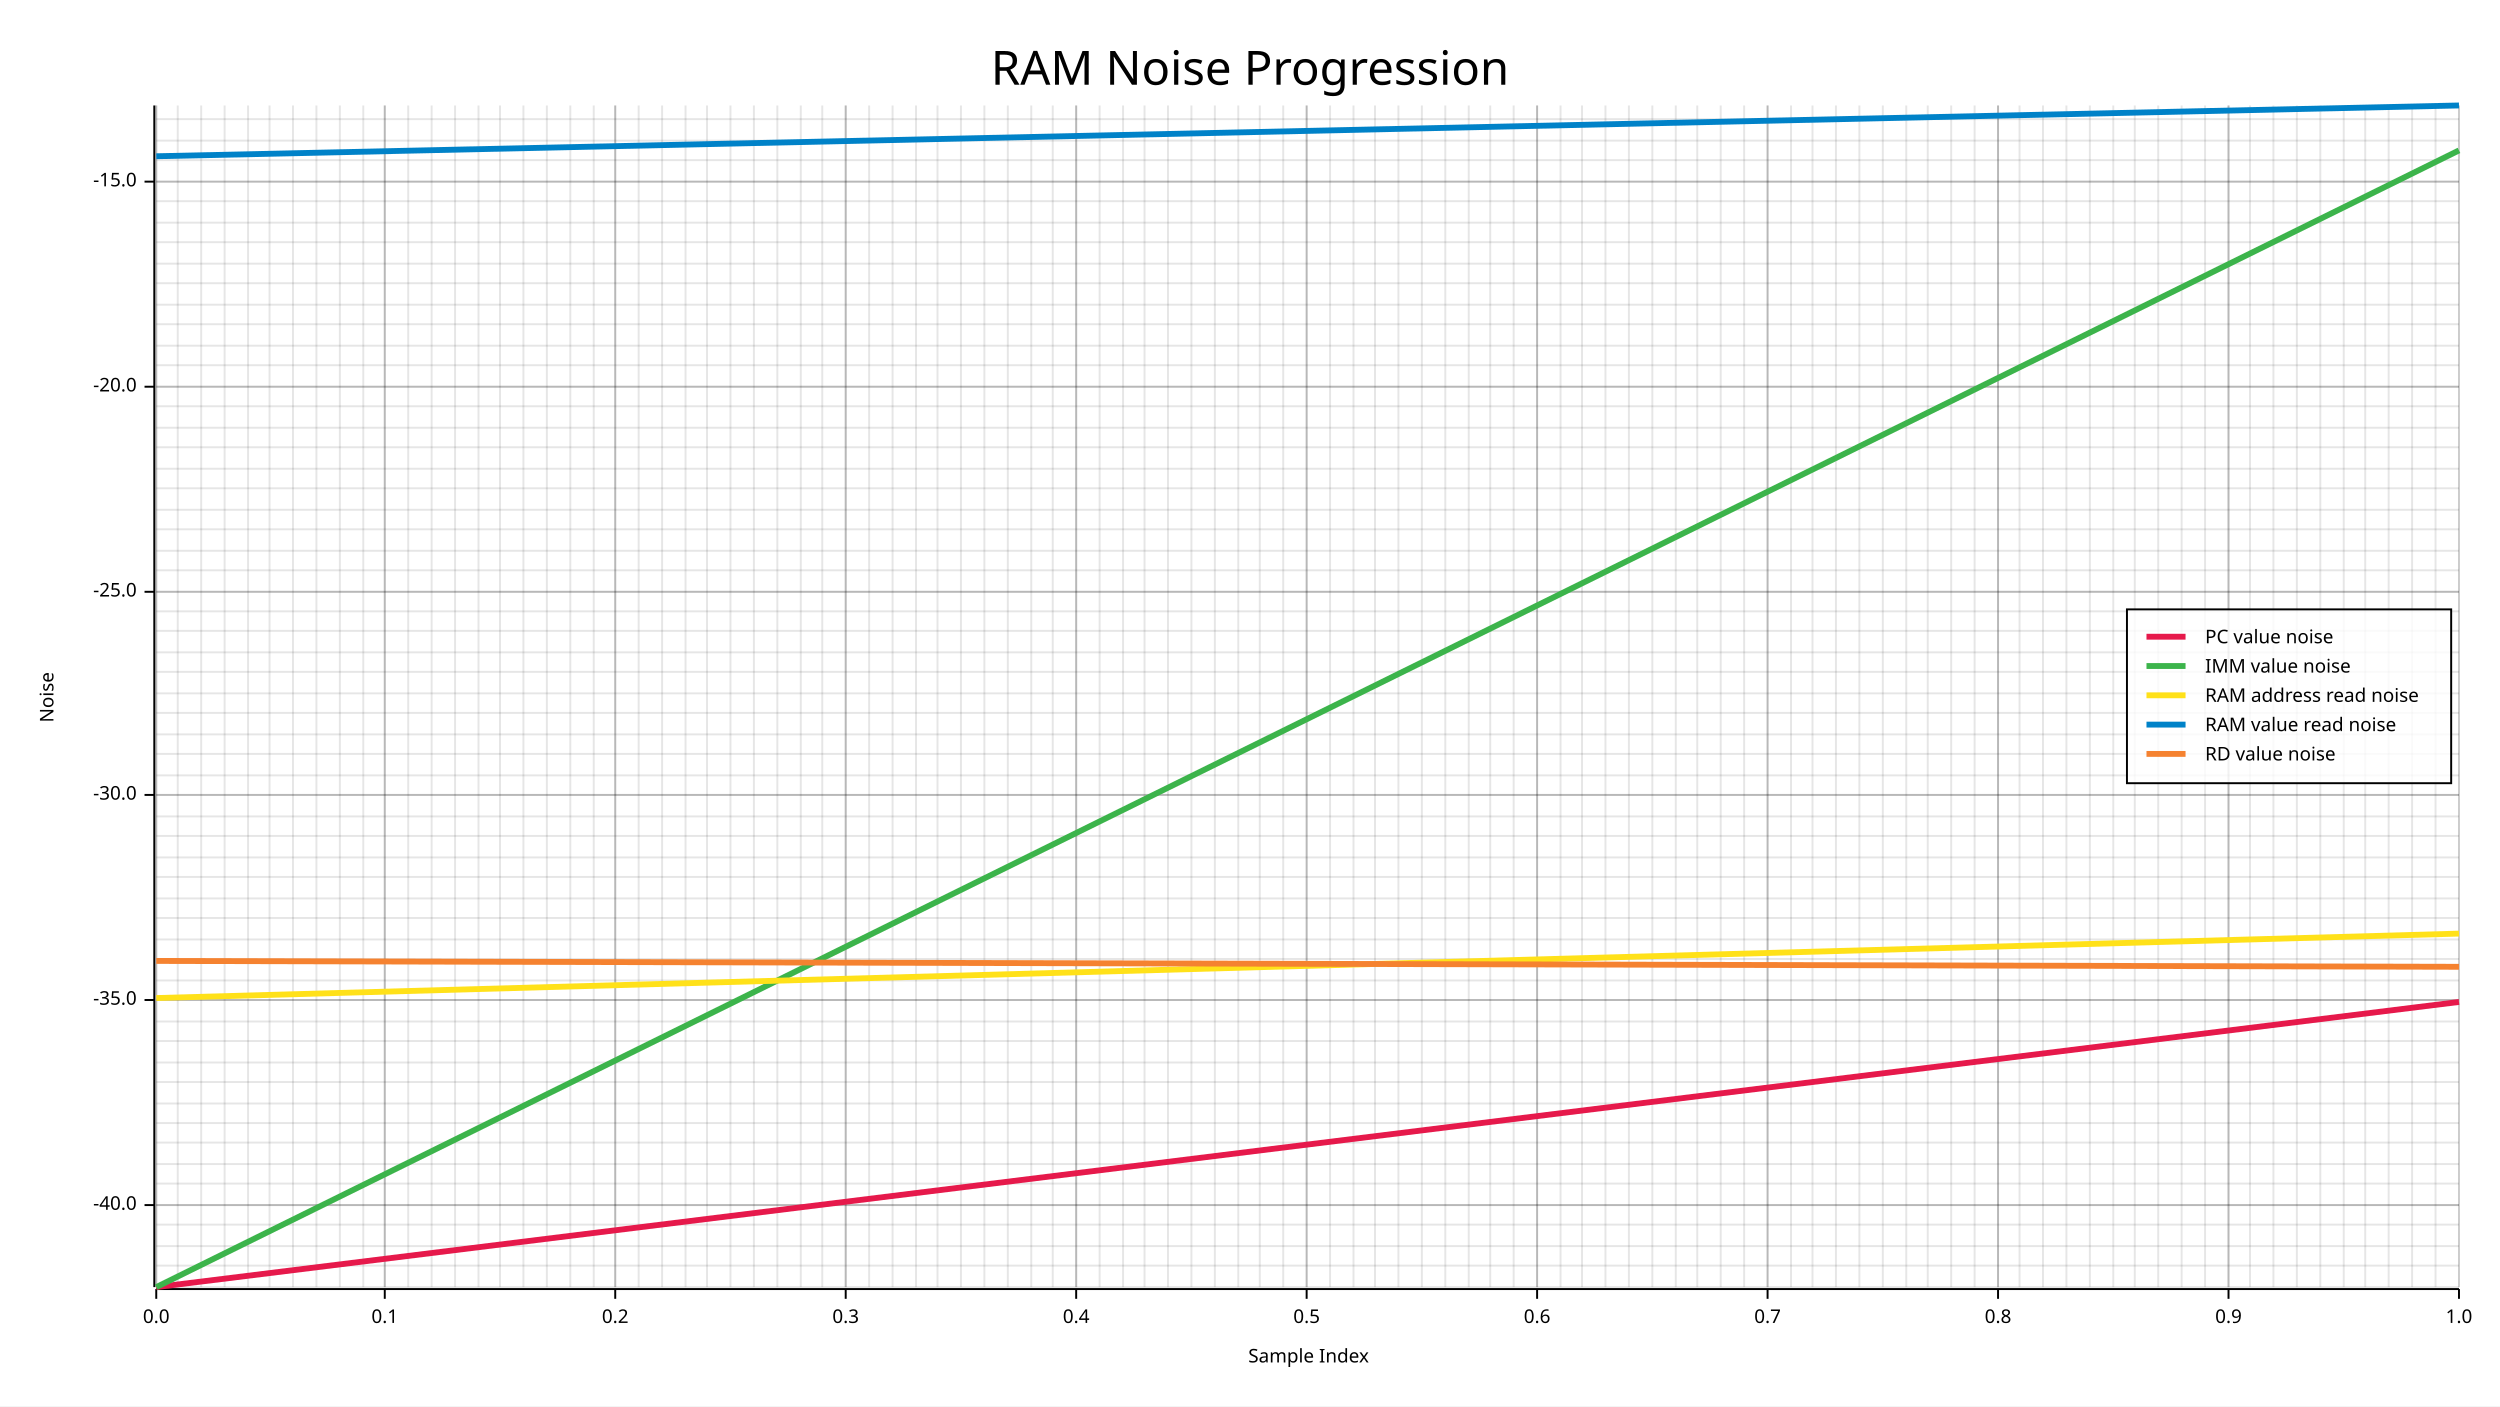
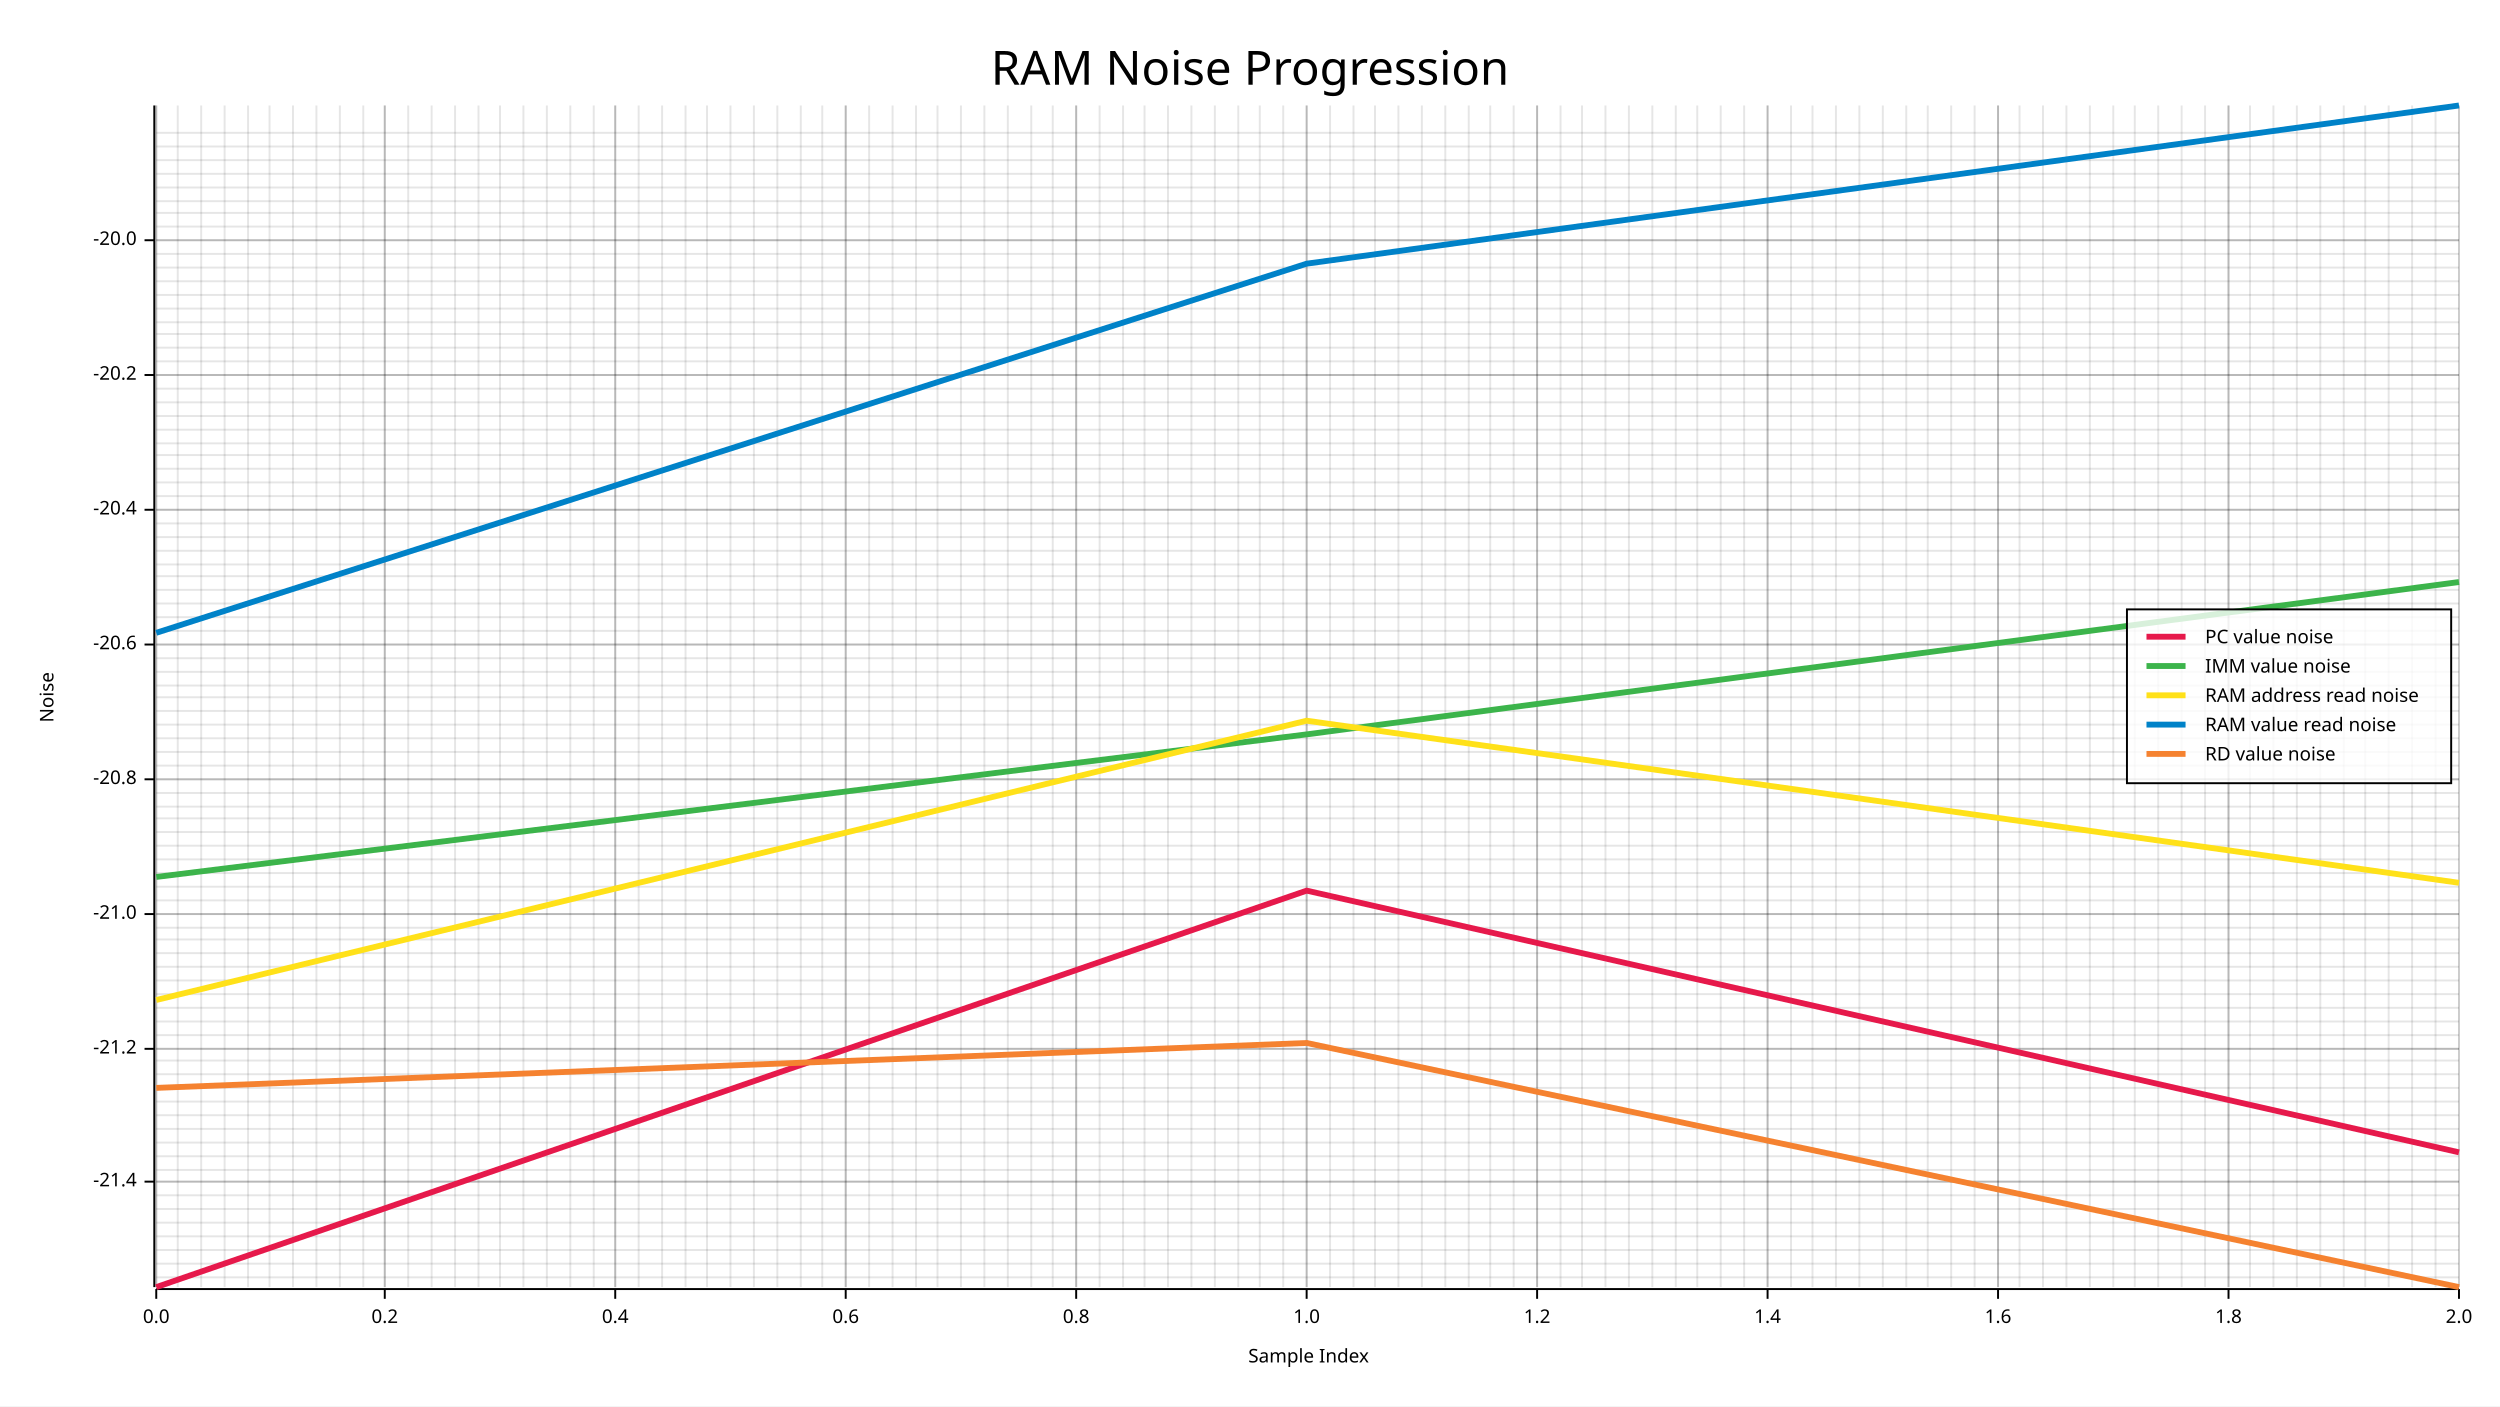
<svg xmlns="http://www.w3.org/2000/svg" width="1280" height="720" viewBox="0 0 1280 720">
  <rect x="0" y="0" width="1280" height="720" opacity="1" fill="#FFFFFF" stroke="none" />
  <text x="640" y="25" dy="0.76em" text-anchor="middle" font-family="sans-serif" font-size="24.194" opacity="1" fill="#000000">
RAM Noise Progression
</text>
  <line opacity="0.1" stroke="#000000" stroke-width="1" x1="80" y1="659" x2="80" y2="54" />
  <line opacity="0.1" stroke="#000000" stroke-width="1" x1="91" y1="659" x2="91" y2="54" />
  <line opacity="0.1" stroke="#000000" stroke-width="1" x1="103" y1="659" x2="103" y2="54" />
  <line opacity="0.1" stroke="#000000" stroke-width="1" x1="115" y1="659" x2="115" y2="54" />
  <line opacity="0.1" stroke="#000000" stroke-width="1" x1="127" y1="659" x2="127" y2="54" />
  <line opacity="0.1" stroke="#000000" stroke-width="1" x1="138" y1="659" x2="138" y2="54" />
  <line opacity="0.1" stroke="#000000" stroke-width="1" x1="150" y1="659" x2="150" y2="54" />
  <line opacity="0.1" stroke="#000000" stroke-width="1" x1="162" y1="659" x2="162" y2="54" />
  <line opacity="0.1" stroke="#000000" stroke-width="1" x1="174" y1="659" x2="174" y2="54" />
  <line opacity="0.1" stroke="#000000" stroke-width="1" x1="186" y1="659" x2="186" y2="54" />
  <line opacity="0.1" stroke="#000000" stroke-width="1" x1="197" y1="659" x2="197" y2="54" />
  <line opacity="0.1" stroke="#000000" stroke-width="1" x1="209" y1="659" x2="209" y2="54" />
  <line opacity="0.1" stroke="#000000" stroke-width="1" x1="221" y1="659" x2="221" y2="54" />
  <line opacity="0.1" stroke="#000000" stroke-width="1" x1="233" y1="659" x2="233" y2="54" />
  <line opacity="0.1" stroke="#000000" stroke-width="1" x1="245" y1="659" x2="245" y2="54" />
  <line opacity="0.1" stroke="#000000" stroke-width="1" x1="256" y1="659" x2="256" y2="54" />
  <line opacity="0.1" stroke="#000000" stroke-width="1" x1="268" y1="659" x2="268" y2="54" />
  <line opacity="0.1" stroke="#000000" stroke-width="1" x1="280" y1="659" x2="280" y2="54" />
  <line opacity="0.1" stroke="#000000" stroke-width="1" x1="292" y1="659" x2="292" y2="54" />
  <line opacity="0.1" stroke="#000000" stroke-width="1" x1="304" y1="659" x2="304" y2="54" />
  <line opacity="0.1" stroke="#000000" stroke-width="1" x1="315" y1="659" x2="315" y2="54" />
  <line opacity="0.1" stroke="#000000" stroke-width="1" x1="327" y1="659" x2="327" y2="54" />
  <line opacity="0.1" stroke="#000000" stroke-width="1" x1="339" y1="659" x2="339" y2="54" />
  <line opacity="0.1" stroke="#000000" stroke-width="1" x1="351" y1="659" x2="351" y2="54" />
  <line opacity="0.1" stroke="#000000" stroke-width="1" x1="362" y1="659" x2="362" y2="54" />
  <line opacity="0.1" stroke="#000000" stroke-width="1" x1="374" y1="659" x2="374" y2="54" />
  <line opacity="0.1" stroke="#000000" stroke-width="1" x1="386" y1="659" x2="386" y2="54" />
  <line opacity="0.1" stroke="#000000" stroke-width="1" x1="398" y1="659" x2="398" y2="54" />
  <line opacity="0.1" stroke="#000000" stroke-width="1" x1="410" y1="659" x2="410" y2="54" />
  <line opacity="0.1" stroke="#000000" stroke-width="1" x1="421" y1="659" x2="421" y2="54" />
  <line opacity="0.1" stroke="#000000" stroke-width="1" x1="433" y1="659" x2="433" y2="54" />
  <line opacity="0.1" stroke="#000000" stroke-width="1" x1="445" y1="659" x2="445" y2="54" />
  <line opacity="0.1" stroke="#000000" stroke-width="1" x1="457" y1="659" x2="457" y2="54" />
  <line opacity="0.1" stroke="#000000" stroke-width="1" x1="469" y1="659" x2="469" y2="54" />
  <line opacity="0.1" stroke="#000000" stroke-width="1" x1="480" y1="659" x2="480" y2="54" />
  <line opacity="0.1" stroke="#000000" stroke-width="1" x1="492" y1="659" x2="492" y2="54" />
  <line opacity="0.1" stroke="#000000" stroke-width="1" x1="504" y1="659" x2="504" y2="54" />
  <line opacity="0.1" stroke="#000000" stroke-width="1" x1="516" y1="659" x2="516" y2="54" />
  <line opacity="0.1" stroke="#000000" stroke-width="1" x1="528" y1="659" x2="528" y2="54" />
  <line opacity="0.1" stroke="#000000" stroke-width="1" x1="539" y1="659" x2="539" y2="54" />
  <line opacity="0.1" stroke="#000000" stroke-width="1" x1="551" y1="659" x2="551" y2="54" />
  <line opacity="0.1" stroke="#000000" stroke-width="1" x1="563" y1="659" x2="563" y2="54" />
  <line opacity="0.1" stroke="#000000" stroke-width="1" x1="575" y1="659" x2="575" y2="54" />
  <line opacity="0.1" stroke="#000000" stroke-width="1" x1="586" y1="659" x2="586" y2="54" />
  <line opacity="0.1" stroke="#000000" stroke-width="1" x1="598" y1="659" x2="598" y2="54" />
  <line opacity="0.1" stroke="#000000" stroke-width="1" x1="610" y1="659" x2="610" y2="54" />
  <line opacity="0.1" stroke="#000000" stroke-width="1" x1="622" y1="659" x2="622" y2="54" />
  <line opacity="0.1" stroke="#000000" stroke-width="1" x1="634" y1="659" x2="634" y2="54" />
  <line opacity="0.1" stroke="#000000" stroke-width="1" x1="645" y1="659" x2="645" y2="54" />
  <line opacity="0.1" stroke="#000000" stroke-width="1" x1="657" y1="659" x2="657" y2="54" />
  <line opacity="0.1" stroke="#000000" stroke-width="1" x1="669" y1="659" x2="669" y2="54" />
  <line opacity="0.1" stroke="#000000" stroke-width="1" x1="681" y1="659" x2="681" y2="54" />
  <line opacity="0.1" stroke="#000000" stroke-width="1" x1="693" y1="659" x2="693" y2="54" />
  <line opacity="0.1" stroke="#000000" stroke-width="1" x1="704" y1="659" x2="704" y2="54" />
  <line opacity="0.1" stroke="#000000" stroke-width="1" x1="716" y1="659" x2="716" y2="54" />
  <line opacity="0.1" stroke="#000000" stroke-width="1" x1="728" y1="659" x2="728" y2="54" />
  <line opacity="0.1" stroke="#000000" stroke-width="1" x1="740" y1="659" x2="740" y2="54" />
  <line opacity="0.1" stroke="#000000" stroke-width="1" x1="752" y1="659" x2="752" y2="54" />
  <line opacity="0.1" stroke="#000000" stroke-width="1" x1="763" y1="659" x2="763" y2="54" />
  <line opacity="0.1" stroke="#000000" stroke-width="1" x1="775" y1="659" x2="775" y2="54" />
  <line opacity="0.1" stroke="#000000" stroke-width="1" x1="787" y1="659" x2="787" y2="54" />
  <line opacity="0.1" stroke="#000000" stroke-width="1" x1="799" y1="659" x2="799" y2="54" />
  <line opacity="0.1" stroke="#000000" stroke-width="1" x1="810" y1="659" x2="810" y2="54" />
  <line opacity="0.1" stroke="#000000" stroke-width="1" x1="822" y1="659" x2="822" y2="54" />
  <line opacity="0.1" stroke="#000000" stroke-width="1" x1="834" y1="659" x2="834" y2="54" />
  <line opacity="0.1" stroke="#000000" stroke-width="1" x1="846" y1="659" x2="846" y2="54" />
  <line opacity="0.1" stroke="#000000" stroke-width="1" x1="858" y1="659" x2="858" y2="54" />
  <line opacity="0.1" stroke="#000000" stroke-width="1" x1="869" y1="659" x2="869" y2="54" />
  <line opacity="0.1" stroke="#000000" stroke-width="1" x1="881" y1="659" x2="881" y2="54" />
  <line opacity="0.1" stroke="#000000" stroke-width="1" x1="893" y1="659" x2="893" y2="54" />
  <line opacity="0.1" stroke="#000000" stroke-width="1" x1="905" y1="659" x2="905" y2="54" />
  <line opacity="0.1" stroke="#000000" stroke-width="1" x1="917" y1="659" x2="917" y2="54" />
  <line opacity="0.1" stroke="#000000" stroke-width="1" x1="928" y1="659" x2="928" y2="54" />
  <line opacity="0.1" stroke="#000000" stroke-width="1" x1="940" y1="659" x2="940" y2="54" />
  <line opacity="0.1" stroke="#000000" stroke-width="1" x1="952" y1="659" x2="952" y2="54" />
  <line opacity="0.1" stroke="#000000" stroke-width="1" x1="964" y1="659" x2="964" y2="54" />
  <line opacity="0.1" stroke="#000000" stroke-width="1" x1="976" y1="659" x2="976" y2="54" />
  <line opacity="0.1" stroke="#000000" stroke-width="1" x1="987" y1="659" x2="987" y2="54" />
  <line opacity="0.1" stroke="#000000" stroke-width="1" x1="999" y1="659" x2="999" y2="54" />
  <line opacity="0.1" stroke="#000000" stroke-width="1" x1="1011" y1="659" x2="1011" y2="54" />
  <line opacity="0.1" stroke="#000000" stroke-width="1" x1="1023" y1="659" x2="1023" y2="54" />
  <line opacity="0.1" stroke="#000000" stroke-width="1" x1="1034" y1="659" x2="1034" y2="54" />
  <line opacity="0.1" stroke="#000000" stroke-width="1" x1="1046" y1="659" x2="1046" y2="54" />
  <line opacity="0.1" stroke="#000000" stroke-width="1" x1="1058" y1="659" x2="1058" y2="54" />
  <line opacity="0.1" stroke="#000000" stroke-width="1" x1="1070" y1="659" x2="1070" y2="54" />
  <line opacity="0.1" stroke="#000000" stroke-width="1" x1="1082" y1="659" x2="1082" y2="54" />
  <line opacity="0.1" stroke="#000000" stroke-width="1" x1="1093" y1="659" x2="1093" y2="54" />
  <line opacity="0.1" stroke="#000000" stroke-width="1" x1="1105" y1="659" x2="1105" y2="54" />
  <line opacity="0.1" stroke="#000000" stroke-width="1" x1="1117" y1="659" x2="1117" y2="54" />
  <line opacity="0.1" stroke="#000000" stroke-width="1" x1="1129" y1="659" x2="1129" y2="54" />
  <line opacity="0.1" stroke="#000000" stroke-width="1" x1="1141" y1="659" x2="1141" y2="54" />
  <line opacity="0.1" stroke="#000000" stroke-width="1" x1="1152" y1="659" x2="1152" y2="54" />
  <line opacity="0.1" stroke="#000000" stroke-width="1" x1="1164" y1="659" x2="1164" y2="54" />
  <line opacity="0.1" stroke="#000000" stroke-width="1" x1="1176" y1="659" x2="1176" y2="54" />
  <line opacity="0.1" stroke="#000000" stroke-width="1" x1="1188" y1="659" x2="1188" y2="54" />
  <line opacity="0.1" stroke="#000000" stroke-width="1" x1="1200" y1="659" x2="1200" y2="54" />
  <line opacity="0.1" stroke="#000000" stroke-width="1" x1="1211" y1="659" x2="1211" y2="54" />
  <line opacity="0.1" stroke="#000000" stroke-width="1" x1="1223" y1="659" x2="1223" y2="54" />
  <line opacity="0.1" stroke="#000000" stroke-width="1" x1="1235" y1="659" x2="1235" y2="54" />
  <line opacity="0.1" stroke="#000000" stroke-width="1" x1="1247" y1="659" x2="1247" y2="54" />
-   <line opacity="0.1" stroke="#000000" stroke-width="1" x1="80" y1="659" x2="1259" y2="659" />
-   <line opacity="0.1" stroke="#000000" stroke-width="1" x1="80" y1="648" x2="1259" y2="648" />
-   <line opacity="0.1" stroke="#000000" stroke-width="1" x1="80" y1="638" x2="1259" y2="638" />
-   <line opacity="0.1" stroke="#000000" stroke-width="1" x1="80" y1="627" x2="1259" y2="627" />
-   <line opacity="0.1" stroke="#000000" stroke-width="1" x1="80" y1="617" x2="1259" y2="617" />
-   <line opacity="0.1" stroke="#000000" stroke-width="1" x1="80" y1="606" x2="1259" y2="606" />
-   <line opacity="0.1" stroke="#000000" stroke-width="1" x1="80" y1="596" x2="1259" y2="596" />
+   <line opacity="0.1" stroke="#000000" stroke-width="1" x1="80" y1="654" x2="1259" y2="654" />
+   <line opacity="0.1" stroke="#000000" stroke-width="1" x1="80" y1="647" x2="1259" y2="647" />
+   <line opacity="0.1" stroke="#000000" stroke-width="1" x1="80" y1="640" x2="1259" y2="640" />
+   <line opacity="0.1" stroke="#000000" stroke-width="1" x1="80" y1="633" x2="1259" y2="633" />
+   <line opacity="0.1" stroke="#000000" stroke-width="1" x1="80" y1="626" x2="1259" y2="626" />
+   <line opacity="0.1" stroke="#000000" stroke-width="1" x1="80" y1="619" x2="1259" y2="619" />
+   <line opacity="0.1" stroke="#000000" stroke-width="1" x1="80" y1="612" x2="1259" y2="612" />
+   <line opacity="0.1" stroke="#000000" stroke-width="1" x1="80" y1="605" x2="1259" y2="605" />
+   <line opacity="0.1" stroke="#000000" stroke-width="1" x1="80" y1="599" x2="1259" y2="599" />
+   <line opacity="0.1" stroke="#000000" stroke-width="1" x1="80" y1="592" x2="1259" y2="592" />
  <line opacity="0.1" stroke="#000000" stroke-width="1" x1="80" y1="585" x2="1259" y2="585" />
-   <line opacity="0.1" stroke="#000000" stroke-width="1" x1="80" y1="575" x2="1259" y2="575" />
-   <line opacity="0.1" stroke="#000000" stroke-width="1" x1="80" y1="565" x2="1259" y2="565" />
-   <line opacity="0.1" stroke="#000000" stroke-width="1" x1="80" y1="554" x2="1259" y2="554" />
-   <line opacity="0.1" stroke="#000000" stroke-width="1" x1="80" y1="544" x2="1259" y2="544" />
-   <line opacity="0.1" stroke="#000000" stroke-width="1" x1="80" y1="533" x2="1259" y2="533" />
+   <line opacity="0.1" stroke="#000000" stroke-width="1" x1="80" y1="578" x2="1259" y2="578" />
+   <line opacity="0.1" stroke="#000000" stroke-width="1" x1="80" y1="571" x2="1259" y2="571" />
+   <line opacity="0.1" stroke="#000000" stroke-width="1" x1="80" y1="564" x2="1259" y2="564" />
+   <line opacity="0.1" stroke="#000000" stroke-width="1" x1="80" y1="557" x2="1259" y2="557" />
+   <line opacity="0.1" stroke="#000000" stroke-width="1" x1="80" y1="550" x2="1259" y2="550" />
+   <line opacity="0.1" stroke="#000000" stroke-width="1" x1="80" y1="543" x2="1259" y2="543" />
+   <line opacity="0.1" stroke="#000000" stroke-width="1" x1="80" y1="537" x2="1259" y2="537" />
+   <line opacity="0.1" stroke="#000000" stroke-width="1" x1="80" y1="530" x2="1259" y2="530" />
  <line opacity="0.1" stroke="#000000" stroke-width="1" x1="80" y1="523" x2="1259" y2="523" />
-   <line opacity="0.1" stroke="#000000" stroke-width="1" x1="80" y1="512" x2="1259" y2="512" />
+   <line opacity="0.1" stroke="#000000" stroke-width="1" x1="80" y1="516" x2="1259" y2="516" />
+   <line opacity="0.1" stroke="#000000" stroke-width="1" x1="80" y1="509" x2="1259" y2="509" />
  <line opacity="0.1" stroke="#000000" stroke-width="1" x1="80" y1="502" x2="1259" y2="502" />
-   <line opacity="0.1" stroke="#000000" stroke-width="1" x1="80" y1="491" x2="1259" y2="491" />
+   <line opacity="0.1" stroke="#000000" stroke-width="1" x1="80" y1="495" x2="1259" y2="495" />
+   <line opacity="0.1" stroke="#000000" stroke-width="1" x1="80" y1="488" x2="1259" y2="488" />
  <line opacity="0.1" stroke="#000000" stroke-width="1" x1="80" y1="481" x2="1259" y2="481" />
-   <line opacity="0.1" stroke="#000000" stroke-width="1" x1="80" y1="470" x2="1259" y2="470" />
-   <line opacity="0.1" stroke="#000000" stroke-width="1" x1="80" y1="460" x2="1259" y2="460" />
-   <line opacity="0.1" stroke="#000000" stroke-width="1" x1="80" y1="449" x2="1259" y2="449" />
-   <line opacity="0.1" stroke="#000000" stroke-width="1" x1="80" y1="439" x2="1259" y2="439" />
-   <line opacity="0.1" stroke="#000000" stroke-width="1" x1="80" y1="428" x2="1259" y2="428" />
-   <line opacity="0.1" stroke="#000000" stroke-width="1" x1="80" y1="418" x2="1259" y2="418" />
-   <line opacity="0.1" stroke="#000000" stroke-width="1" x1="80" y1="407" x2="1259" y2="407" />
-   <line opacity="0.1" stroke="#000000" stroke-width="1" x1="80" y1="397" x2="1259" y2="397" />
-   <line opacity="0.1" stroke="#000000" stroke-width="1" x1="80" y1="386" x2="1259" y2="386" />
-   <line opacity="0.1" stroke="#000000" stroke-width="1" x1="80" y1="376" x2="1259" y2="376" />
-   <line opacity="0.1" stroke="#000000" stroke-width="1" x1="80" y1="365" x2="1259" y2="365" />
-   <line opacity="0.1" stroke="#000000" stroke-width="1" x1="80" y1="355" x2="1259" y2="355" />
+   <line opacity="0.1" stroke="#000000" stroke-width="1" x1="80" y1="475" x2="1259" y2="475" />
+   <line opacity="0.1" stroke="#000000" stroke-width="1" x1="80" y1="468" x2="1259" y2="468" />
+   <line opacity="0.1" stroke="#000000" stroke-width="1" x1="80" y1="461" x2="1259" y2="461" />
+   <line opacity="0.1" stroke="#000000" stroke-width="1" x1="80" y1="454" x2="1259" y2="454" />
+   <line opacity="0.1" stroke="#000000" stroke-width="1" x1="80" y1="447" x2="1259" y2="447" />
+   <line opacity="0.1" stroke="#000000" stroke-width="1" x1="80" y1="440" x2="1259" y2="440" />
+   <line opacity="0.1" stroke="#000000" stroke-width="1" x1="80" y1="433" x2="1259" y2="433" />
+   <line opacity="0.1" stroke="#000000" stroke-width="1" x1="80" y1="426" x2="1259" y2="426" />
+   <line opacity="0.1" stroke="#000000" stroke-width="1" x1="80" y1="419" x2="1259" y2="419" />
+   <line opacity="0.1" stroke="#000000" stroke-width="1" x1="80" y1="413" x2="1259" y2="413" />
+   <line opacity="0.1" stroke="#000000" stroke-width="1" x1="80" y1="406" x2="1259" y2="406" />
+   <line opacity="0.1" stroke="#000000" stroke-width="1" x1="80" y1="399" x2="1259" y2="399" />
+   <line opacity="0.1" stroke="#000000" stroke-width="1" x1="80" y1="392" x2="1259" y2="392" />
+   <line opacity="0.1" stroke="#000000" stroke-width="1" x1="80" y1="385" x2="1259" y2="385" />
+   <line opacity="0.1" stroke="#000000" stroke-width="1" x1="80" y1="378" x2="1259" y2="378" />
+   <line opacity="0.1" stroke="#000000" stroke-width="1" x1="80" y1="371" x2="1259" y2="371" />
+   <line opacity="0.1" stroke="#000000" stroke-width="1" x1="80" y1="364" x2="1259" y2="364" />
+   <line opacity="0.1" stroke="#000000" stroke-width="1" x1="80" y1="357" x2="1259" y2="357" />
+   <line opacity="0.1" stroke="#000000" stroke-width="1" x1="80" y1="351" x2="1259" y2="351" />
  <line opacity="0.1" stroke="#000000" stroke-width="1" x1="80" y1="344" x2="1259" y2="344" />
-   <line opacity="0.1" stroke="#000000" stroke-width="1" x1="80" y1="334" x2="1259" y2="334" />
+   <line opacity="0.1" stroke="#000000" stroke-width="1" x1="80" y1="337" x2="1259" y2="337" />
+   <line opacity="0.1" stroke="#000000" stroke-width="1" x1="80" y1="330" x2="1259" y2="330" />
  <line opacity="0.1" stroke="#000000" stroke-width="1" x1="80" y1="323" x2="1259" y2="323" />
-   <line opacity="0.1" stroke="#000000" stroke-width="1" x1="80" y1="313" x2="1259" y2="313" />
-   <line opacity="0.1" stroke="#000000" stroke-width="1" x1="80" y1="303" x2="1259" y2="303" />
-   <line opacity="0.1" stroke="#000000" stroke-width="1" x1="80" y1="292" x2="1259" y2="292" />
+   <line opacity="0.1" stroke="#000000" stroke-width="1" x1="80" y1="316" x2="1259" y2="316" />
+   <line opacity="0.1" stroke="#000000" stroke-width="1" x1="80" y1="309" x2="1259" y2="309" />
+   <line opacity="0.1" stroke="#000000" stroke-width="1" x1="80" y1="302" x2="1259" y2="302" />
+   <line opacity="0.1" stroke="#000000" stroke-width="1" x1="80" y1="295" x2="1259" y2="295" />
+   <line opacity="0.1" stroke="#000000" stroke-width="1" x1="80" y1="289" x2="1259" y2="289" />
  <line opacity="0.1" stroke="#000000" stroke-width="1" x1="80" y1="282" x2="1259" y2="282" />
-   <line opacity="0.1" stroke="#000000" stroke-width="1" x1="80" y1="271" x2="1259" y2="271" />
+   <line opacity="0.1" stroke="#000000" stroke-width="1" x1="80" y1="275" x2="1259" y2="275" />
+   <line opacity="0.1" stroke="#000000" stroke-width="1" x1="80" y1="268" x2="1259" y2="268" />
  <line opacity="0.1" stroke="#000000" stroke-width="1" x1="80" y1="261" x2="1259" y2="261" />
-   <line opacity="0.1" stroke="#000000" stroke-width="1" x1="80" y1="250" x2="1259" y2="250" />
+   <line opacity="0.1" stroke="#000000" stroke-width="1" x1="80" y1="254" x2="1259" y2="254" />
+   <line opacity="0.1" stroke="#000000" stroke-width="1" x1="80" y1="247" x2="1259" y2="247" />
  <line opacity="0.1" stroke="#000000" stroke-width="1" x1="80" y1="240" x2="1259" y2="240" />
-   <line opacity="0.1" stroke="#000000" stroke-width="1" x1="80" y1="229" x2="1259" y2="229" />
-   <line opacity="0.1" stroke="#000000" stroke-width="1" x1="80" y1="219" x2="1259" y2="219" />
-   <line opacity="0.1" stroke="#000000" stroke-width="1" x1="80" y1="208" x2="1259" y2="208" />
-   <line opacity="0.1" stroke="#000000" stroke-width="1" x1="80" y1="198" x2="1259" y2="198" />
-   <line opacity="0.1" stroke="#000000" stroke-width="1" x1="80" y1="187" x2="1259" y2="187" />
-   <line opacity="0.1" stroke="#000000" stroke-width="1" x1="80" y1="177" x2="1259" y2="177" />
-   <line opacity="0.1" stroke="#000000" stroke-width="1" x1="80" y1="166" x2="1259" y2="166" />
-   <line opacity="0.1" stroke="#000000" stroke-width="1" x1="80" y1="156" x2="1259" y2="156" />
-   <line opacity="0.1" stroke="#000000" stroke-width="1" x1="80" y1="145" x2="1259" y2="145" />
-   <line opacity="0.1" stroke="#000000" stroke-width="1" x1="80" y1="135" x2="1259" y2="135" />
-   <line opacity="0.1" stroke="#000000" stroke-width="1" x1="80" y1="124" x2="1259" y2="124" />
-   <line opacity="0.1" stroke="#000000" stroke-width="1" x1="80" y1="114" x2="1259" y2="114" />
+   <line opacity="0.1" stroke="#000000" stroke-width="1" x1="80" y1="233" x2="1259" y2="233" />
+   <line opacity="0.1" stroke="#000000" stroke-width="1" x1="80" y1="227" x2="1259" y2="227" />
+   <line opacity="0.1" stroke="#000000" stroke-width="1" x1="80" y1="220" x2="1259" y2="220" />
+   <line opacity="0.1" stroke="#000000" stroke-width="1" x1="80" y1="213" x2="1259" y2="213" />
+   <line opacity="0.1" stroke="#000000" stroke-width="1" x1="80" y1="206" x2="1259" y2="206" />
+   <line opacity="0.1" stroke="#000000" stroke-width="1" x1="80" y1="199" x2="1259" y2="199" />
+   <line opacity="0.1" stroke="#000000" stroke-width="1" x1="80" y1="192" x2="1259" y2="192" />
+   <line opacity="0.1" stroke="#000000" stroke-width="1" x1="80" y1="185" x2="1259" y2="185" />
+   <line opacity="0.1" stroke="#000000" stroke-width="1" x1="80" y1="178" x2="1259" y2="178" />
+   <line opacity="0.1" stroke="#000000" stroke-width="1" x1="80" y1="171" x2="1259" y2="171" />
+   <line opacity="0.1" stroke="#000000" stroke-width="1" x1="80" y1="165" x2="1259" y2="165" />
+   <line opacity="0.1" stroke="#000000" stroke-width="1" x1="80" y1="158" x2="1259" y2="158" />
+   <line opacity="0.1" stroke="#000000" stroke-width="1" x1="80" y1="151" x2="1259" y2="151" />
+   <line opacity="0.1" stroke="#000000" stroke-width="1" x1="80" y1="144" x2="1259" y2="144" />
+   <line opacity="0.1" stroke="#000000" stroke-width="1" x1="80" y1="137" x2="1259" y2="137" />
+   <line opacity="0.1" stroke="#000000" stroke-width="1" x1="80" y1="130" x2="1259" y2="130" />
+   <line opacity="0.1" stroke="#000000" stroke-width="1" x1="80" y1="123" x2="1259" y2="123" />
+   <line opacity="0.1" stroke="#000000" stroke-width="1" x1="80" y1="116" x2="1259" y2="116" />
+   <line opacity="0.1" stroke="#000000" stroke-width="1" x1="80" y1="109" x2="1259" y2="109" />
  <line opacity="0.1" stroke="#000000" stroke-width="1" x1="80" y1="103" x2="1259" y2="103" />
-   <line opacity="0.1" stroke="#000000" stroke-width="1" x1="80" y1="93" x2="1259" y2="93" />
+   <line opacity="0.1" stroke="#000000" stroke-width="1" x1="80" y1="96" x2="1259" y2="96" />
+   <line opacity="0.1" stroke="#000000" stroke-width="1" x1="80" y1="89" x2="1259" y2="89" />
  <line opacity="0.1" stroke="#000000" stroke-width="1" x1="80" y1="82" x2="1259" y2="82" />
-   <line opacity="0.1" stroke="#000000" stroke-width="1" x1="80" y1="72" x2="1259" y2="72" />
-   <line opacity="0.1" stroke="#000000" stroke-width="1" x1="80" y1="61" x2="1259" y2="61" />
+   <line opacity="0.1" stroke="#000000" stroke-width="1" x1="80" y1="75" x2="1259" y2="75" />
+   <line opacity="0.1" stroke="#000000" stroke-width="1" x1="80" y1="68" x2="1259" y2="68" />
  <text x="20" y="357" dy="0.76em" text-anchor="middle" font-family="sans-serif" font-size="9.677" opacity="1" fill="#000000" transform="rotate(270, 20, 357)">
Noise
</text>
  <text x="670" y="700" dy="-0.5ex" text-anchor="middle" font-family="sans-serif" font-size="9.677" opacity="1" fill="#000000">
Sample Index
</text>
  <line opacity="0.2" stroke="#000000" stroke-width="1" x1="80" y1="659" x2="80" y2="54" />
  <line opacity="0.2" stroke="#000000" stroke-width="1" x1="197" y1="659" x2="197" y2="54" />
  <line opacity="0.2" stroke="#000000" stroke-width="1" x1="315" y1="659" x2="315" y2="54" />
  <line opacity="0.2" stroke="#000000" stroke-width="1" x1="433" y1="659" x2="433" y2="54" />
  <line opacity="0.2" stroke="#000000" stroke-width="1" x1="551" y1="659" x2="551" y2="54" />
  <line opacity="0.2" stroke="#000000" stroke-width="1" x1="669" y1="659" x2="669" y2="54" />
  <line opacity="0.2" stroke="#000000" stroke-width="1" x1="787" y1="659" x2="787" y2="54" />
  <line opacity="0.2" stroke="#000000" stroke-width="1" x1="905" y1="659" x2="905" y2="54" />
  <line opacity="0.2" stroke="#000000" stroke-width="1" x1="1023" y1="659" x2="1023" y2="54" />
  <line opacity="0.2" stroke="#000000" stroke-width="1" x1="1141" y1="659" x2="1141" y2="54" />
  <line opacity="0.2" stroke="#000000" stroke-width="1" x1="1259" y1="659" x2="1259" y2="54" />
-   <line opacity="0.2" stroke="#000000" stroke-width="1" x1="80" y1="617" x2="1259" y2="617" />
-   <line opacity="0.2" stroke="#000000" stroke-width="1" x1="80" y1="512" x2="1259" y2="512" />
-   <line opacity="0.2" stroke="#000000" stroke-width="1" x1="80" y1="407" x2="1259" y2="407" />
-   <line opacity="0.2" stroke="#000000" stroke-width="1" x1="80" y1="303" x2="1259" y2="303" />
-   <line opacity="0.2" stroke="#000000" stroke-width="1" x1="80" y1="198" x2="1259" y2="198" />
-   <line opacity="0.2" stroke="#000000" stroke-width="1" x1="80" y1="93" x2="1259" y2="93" />
+   <line opacity="0.2" stroke="#000000" stroke-width="1" x1="80" y1="605" x2="1259" y2="605" />
+   <line opacity="0.2" stroke="#000000" stroke-width="1" x1="80" y1="537" x2="1259" y2="537" />
+   <line opacity="0.2" stroke="#000000" stroke-width="1" x1="80" y1="468" x2="1259" y2="468" />
+   <line opacity="0.2" stroke="#000000" stroke-width="1" x1="80" y1="399" x2="1259" y2="399" />
+   <line opacity="0.2" stroke="#000000" stroke-width="1" x1="80" y1="330" x2="1259" y2="330" />
+   <line opacity="0.2" stroke="#000000" stroke-width="1" x1="80" y1="261" x2="1259" y2="261" />
+   <line opacity="0.2" stroke="#000000" stroke-width="1" x1="80" y1="192" x2="1259" y2="192" />
+   <line opacity="0.2" stroke="#000000" stroke-width="1" x1="80" y1="123" x2="1259" y2="123" />
  <polyline fill="none" opacity="1" stroke="#000000" stroke-width="1" points="79,54 79,659 " />
-   <text x="70" y="617" dy="0.5ex" text-anchor="end" font-family="sans-serif" font-size="9.677" opacity="1" fill="#000000">
- -40.0
- </text>
-   <polyline fill="none" opacity="1" stroke="#000000" stroke-width="1" points="74,617 79,617 " />
-   <text x="70" y="512" dy="0.5ex" text-anchor="end" font-family="sans-serif" font-size="9.677" opacity="1" fill="#000000">
- -35.0
- </text>
-   <polyline fill="none" opacity="1" stroke="#000000" stroke-width="1" points="74,512 79,512 " />
-   <text x="70" y="407" dy="0.5ex" text-anchor="end" font-family="sans-serif" font-size="9.677" opacity="1" fill="#000000">
- -30.0
- </text>
-   <polyline fill="none" opacity="1" stroke="#000000" stroke-width="1" points="74,407 79,407 " />
-   <text x="70" y="303" dy="0.5ex" text-anchor="end" font-family="sans-serif" font-size="9.677" opacity="1" fill="#000000">
- -25.0
- </text>
-   <polyline fill="none" opacity="1" stroke="#000000" stroke-width="1" points="74,303 79,303 " />
-   <text x="70" y="198" dy="0.5ex" text-anchor="end" font-family="sans-serif" font-size="9.677" opacity="1" fill="#000000">
+   <text x="70" y="605" dy="0.5ex" text-anchor="end" font-family="sans-serif" font-size="9.677" opacity="1" fill="#000000">
+ -21.4
+ </text>
+   <polyline fill="none" opacity="1" stroke="#000000" stroke-width="1" points="74,605 79,605 " />
+   <text x="70" y="537" dy="0.5ex" text-anchor="end" font-family="sans-serif" font-size="9.677" opacity="1" fill="#000000">
+ -21.2
+ </text>
+   <polyline fill="none" opacity="1" stroke="#000000" stroke-width="1" points="74,537 79,537 " />
+   <text x="70" y="468" dy="0.5ex" text-anchor="end" font-family="sans-serif" font-size="9.677" opacity="1" fill="#000000">
+ -21.0
+ </text>
+   <polyline fill="none" opacity="1" stroke="#000000" stroke-width="1" points="74,468 79,468 " />
+   <text x="70" y="399" dy="0.5ex" text-anchor="end" font-family="sans-serif" font-size="9.677" opacity="1" fill="#000000">
+ -20.8
+ </text>
+   <polyline fill="none" opacity="1" stroke="#000000" stroke-width="1" points="74,399 79,399 " />
+   <text x="70" y="330" dy="0.5ex" text-anchor="end" font-family="sans-serif" font-size="9.677" opacity="1" fill="#000000">
+ -20.6
+ </text>
+   <polyline fill="none" opacity="1" stroke="#000000" stroke-width="1" points="74,330 79,330 " />
+   <text x="70" y="261" dy="0.5ex" text-anchor="end" font-family="sans-serif" font-size="9.677" opacity="1" fill="#000000">
+ -20.4
+ </text>
+   <polyline fill="none" opacity="1" stroke="#000000" stroke-width="1" points="74,261 79,261 " />
+   <text x="70" y="192" dy="0.5ex" text-anchor="end" font-family="sans-serif" font-size="9.677" opacity="1" fill="#000000">
+ -20.2
+ </text>
+   <polyline fill="none" opacity="1" stroke="#000000" stroke-width="1" points="74,192 79,192 " />
+   <text x="70" y="123" dy="0.5ex" text-anchor="end" font-family="sans-serif" font-size="9.677" opacity="1" fill="#000000">
-20.0
</text>
-   <polyline fill="none" opacity="1" stroke="#000000" stroke-width="1" points="74,198 79,198 " />
-   <text x="70" y="93" dy="0.5ex" text-anchor="end" font-family="sans-serif" font-size="9.677" opacity="1" fill="#000000">
- -15.0
- </text>
-   <polyline fill="none" opacity="1" stroke="#000000" stroke-width="1" points="74,93 79,93 " />
+   <polyline fill="none" opacity="1" stroke="#000000" stroke-width="1" points="74,123 79,123 " />
  <polyline fill="none" opacity="1" stroke="#000000" stroke-width="1" points="80,660 1259,660 " />
  <text x="80" y="670" dy="0.76em" text-anchor="middle" font-family="sans-serif" font-size="9.677" opacity="1" fill="#000000">
0.0
</text>
  <polyline fill="none" opacity="1" stroke="#000000" stroke-width="1" points="80,660 80,665 " />
  <text x="197" y="670" dy="0.76em" text-anchor="middle" font-family="sans-serif" font-size="9.677" opacity="1" fill="#000000">
- 0.1
+ 0.2
</text>
  <polyline fill="none" opacity="1" stroke="#000000" stroke-width="1" points="197,660 197,665 " />
  <text x="315" y="670" dy="0.76em" text-anchor="middle" font-family="sans-serif" font-size="9.677" opacity="1" fill="#000000">
- 0.2
+ 0.4
</text>
  <polyline fill="none" opacity="1" stroke="#000000" stroke-width="1" points="315,660 315,665 " />
  <text x="433" y="670" dy="0.76em" text-anchor="middle" font-family="sans-serif" font-size="9.677" opacity="1" fill="#000000">
- 0.3
+ 0.6
</text>
  <polyline fill="none" opacity="1" stroke="#000000" stroke-width="1" points="433,660 433,665 " />
  <text x="551" y="670" dy="0.76em" text-anchor="middle" font-family="sans-serif" font-size="9.677" opacity="1" fill="#000000">
- 0.4
+ 0.8
</text>
  <polyline fill="none" opacity="1" stroke="#000000" stroke-width="1" points="551,660 551,665 " />
  <text x="669" y="670" dy="0.76em" text-anchor="middle" font-family="sans-serif" font-size="9.677" opacity="1" fill="#000000">
- 0.5
+ 1.0
</text>
  <polyline fill="none" opacity="1" stroke="#000000" stroke-width="1" points="669,660 669,665 " />
  <text x="787" y="670" dy="0.76em" text-anchor="middle" font-family="sans-serif" font-size="9.677" opacity="1" fill="#000000">
- 0.6
+ 1.2
</text>
  <polyline fill="none" opacity="1" stroke="#000000" stroke-width="1" points="787,660 787,665 " />
  <text x="905" y="670" dy="0.76em" text-anchor="middle" font-family="sans-serif" font-size="9.677" opacity="1" fill="#000000">
- 0.7
+ 1.4
</text>
  <polyline fill="none" opacity="1" stroke="#000000" stroke-width="1" points="905,660 905,665 " />
  <text x="1023" y="670" dy="0.76em" text-anchor="middle" font-family="sans-serif" font-size="9.677" opacity="1" fill="#000000">
- 0.8
+ 1.6
</text>
  <polyline fill="none" opacity="1" stroke="#000000" stroke-width="1" points="1023,660 1023,665 " />
  <text x="1141" y="670" dy="0.76em" text-anchor="middle" font-family="sans-serif" font-size="9.677" opacity="1" fill="#000000">
- 0.9
+ 1.8
</text>
  <polyline fill="none" opacity="1" stroke="#000000" stroke-width="1" points="1141,660 1141,665 " />
  <text x="1259" y="670" dy="0.76em" text-anchor="middle" font-family="sans-serif" font-size="9.677" opacity="1" fill="#000000">
- 1.0
+ 2.0
</text>
  <polyline fill="none" opacity="1" stroke="#000000" stroke-width="1" points="1259,660 1259,665 " />
-   <polyline fill="none" opacity="1" stroke="#E6194B" stroke-width="3" points="80,659 1259,513 " />
-   <polyline fill="none" opacity="1" stroke="#3CB44B" stroke-width="3" points="80,659 1259,77 " />
-   <polyline fill="none" opacity="1" stroke="#FFE119" stroke-width="3" points="80,511 1259,478 " />
-   <polyline fill="none" opacity="1" stroke="#0082C8" stroke-width="3" points="80,80 1259,54 " />
-   <polyline fill="none" opacity="1" stroke="#F58230" stroke-width="3" points="80,492 1259,495 " />
+   <polyline fill="none" opacity="1" stroke="#E6194B" stroke-width="3" points="80,659 669,456 1259,590 " />
+   <polyline fill="none" opacity="1" stroke="#3CB44B" stroke-width="3" points="80,449 669,376 1259,298 " />
+   <polyline fill="none" opacity="1" stroke="#FFE119" stroke-width="3" points="80,512 669,369 1259,452 " />
+   <polyline fill="none" opacity="1" stroke="#0082C8" stroke-width="3" points="80,324 669,135 1259,54 " />
+   <polyline fill="none" opacity="1" stroke="#F58230" stroke-width="3" points="80,557 669,534 1259,659 " />
  <rect x="1089" y="312" width="166" height="89" opacity="0.8" fill="#FFFFFF" stroke="none" />
  <rect x="1089" y="312" width="166" height="89" opacity="1" fill="none" stroke="#000000" />
  <text x="1129" y="322" dy="0.76em" text-anchor="start" font-family="sans-serif" font-size="9.677" opacity="1" fill="#000000">
PC value noise
</text>
  <text x="1129" y="337" dy="0.76em" text-anchor="start" font-family="sans-serif" font-size="9.677" opacity="1" fill="#000000">
IMM value noise
</text>
  <text x="1129" y="352" dy="0.76em" text-anchor="start" font-family="sans-serif" font-size="9.677" opacity="1" fill="#000000">
RAM address read noise
</text>
  <text x="1129" y="367" dy="0.76em" text-anchor="start" font-family="sans-serif" font-size="9.677" opacity="1" fill="#000000">
RAM value read noise
</text>
  <text x="1129" y="382" dy="0.76em" text-anchor="start" font-family="sans-serif" font-size="9.677" opacity="1" fill="#000000">
RD value noise
</text>
  <polyline fill="none" opacity="1" stroke="#E6194B" stroke-width="3" points="1099,326 1119,326 " />
  <polyline fill="none" opacity="1" stroke="#3CB44B" stroke-width="3" points="1099,341 1119,341 " />
  <polyline fill="none" opacity="1" stroke="#FFE119" stroke-width="3" points="1099,356 1119,356 " />
  <polyline fill="none" opacity="1" stroke="#0082C8" stroke-width="3" points="1099,371 1119,371 " />
  <polyline fill="none" opacity="1" stroke="#F58230" stroke-width="3" points="1099,386 1119,386 " />
</svg>
